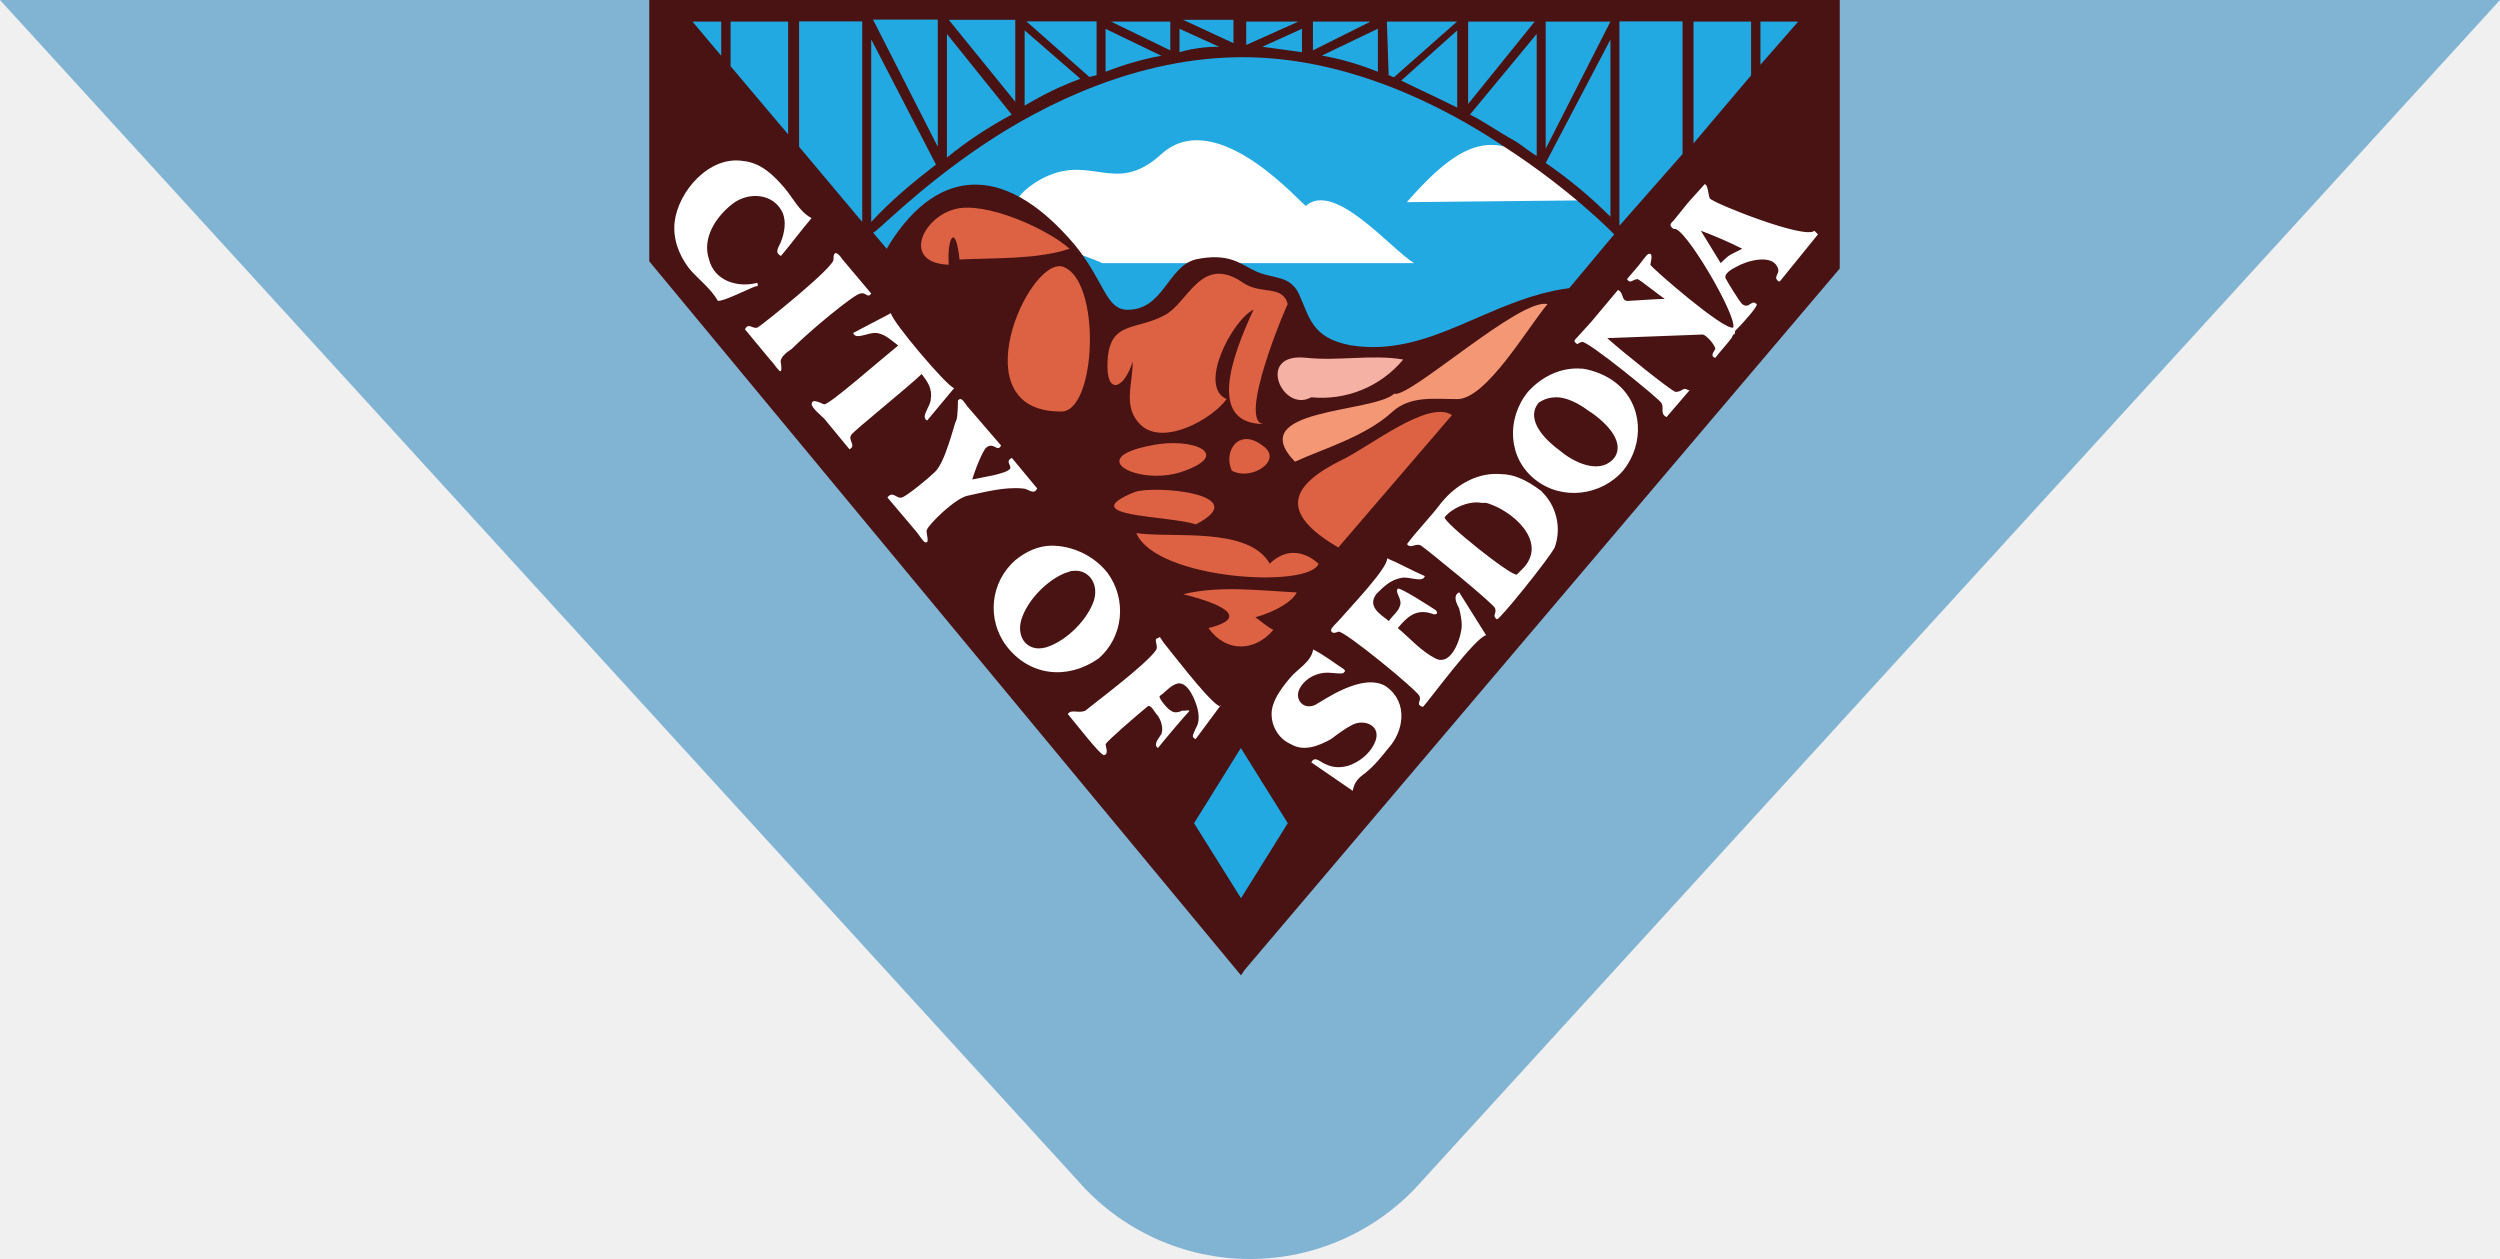
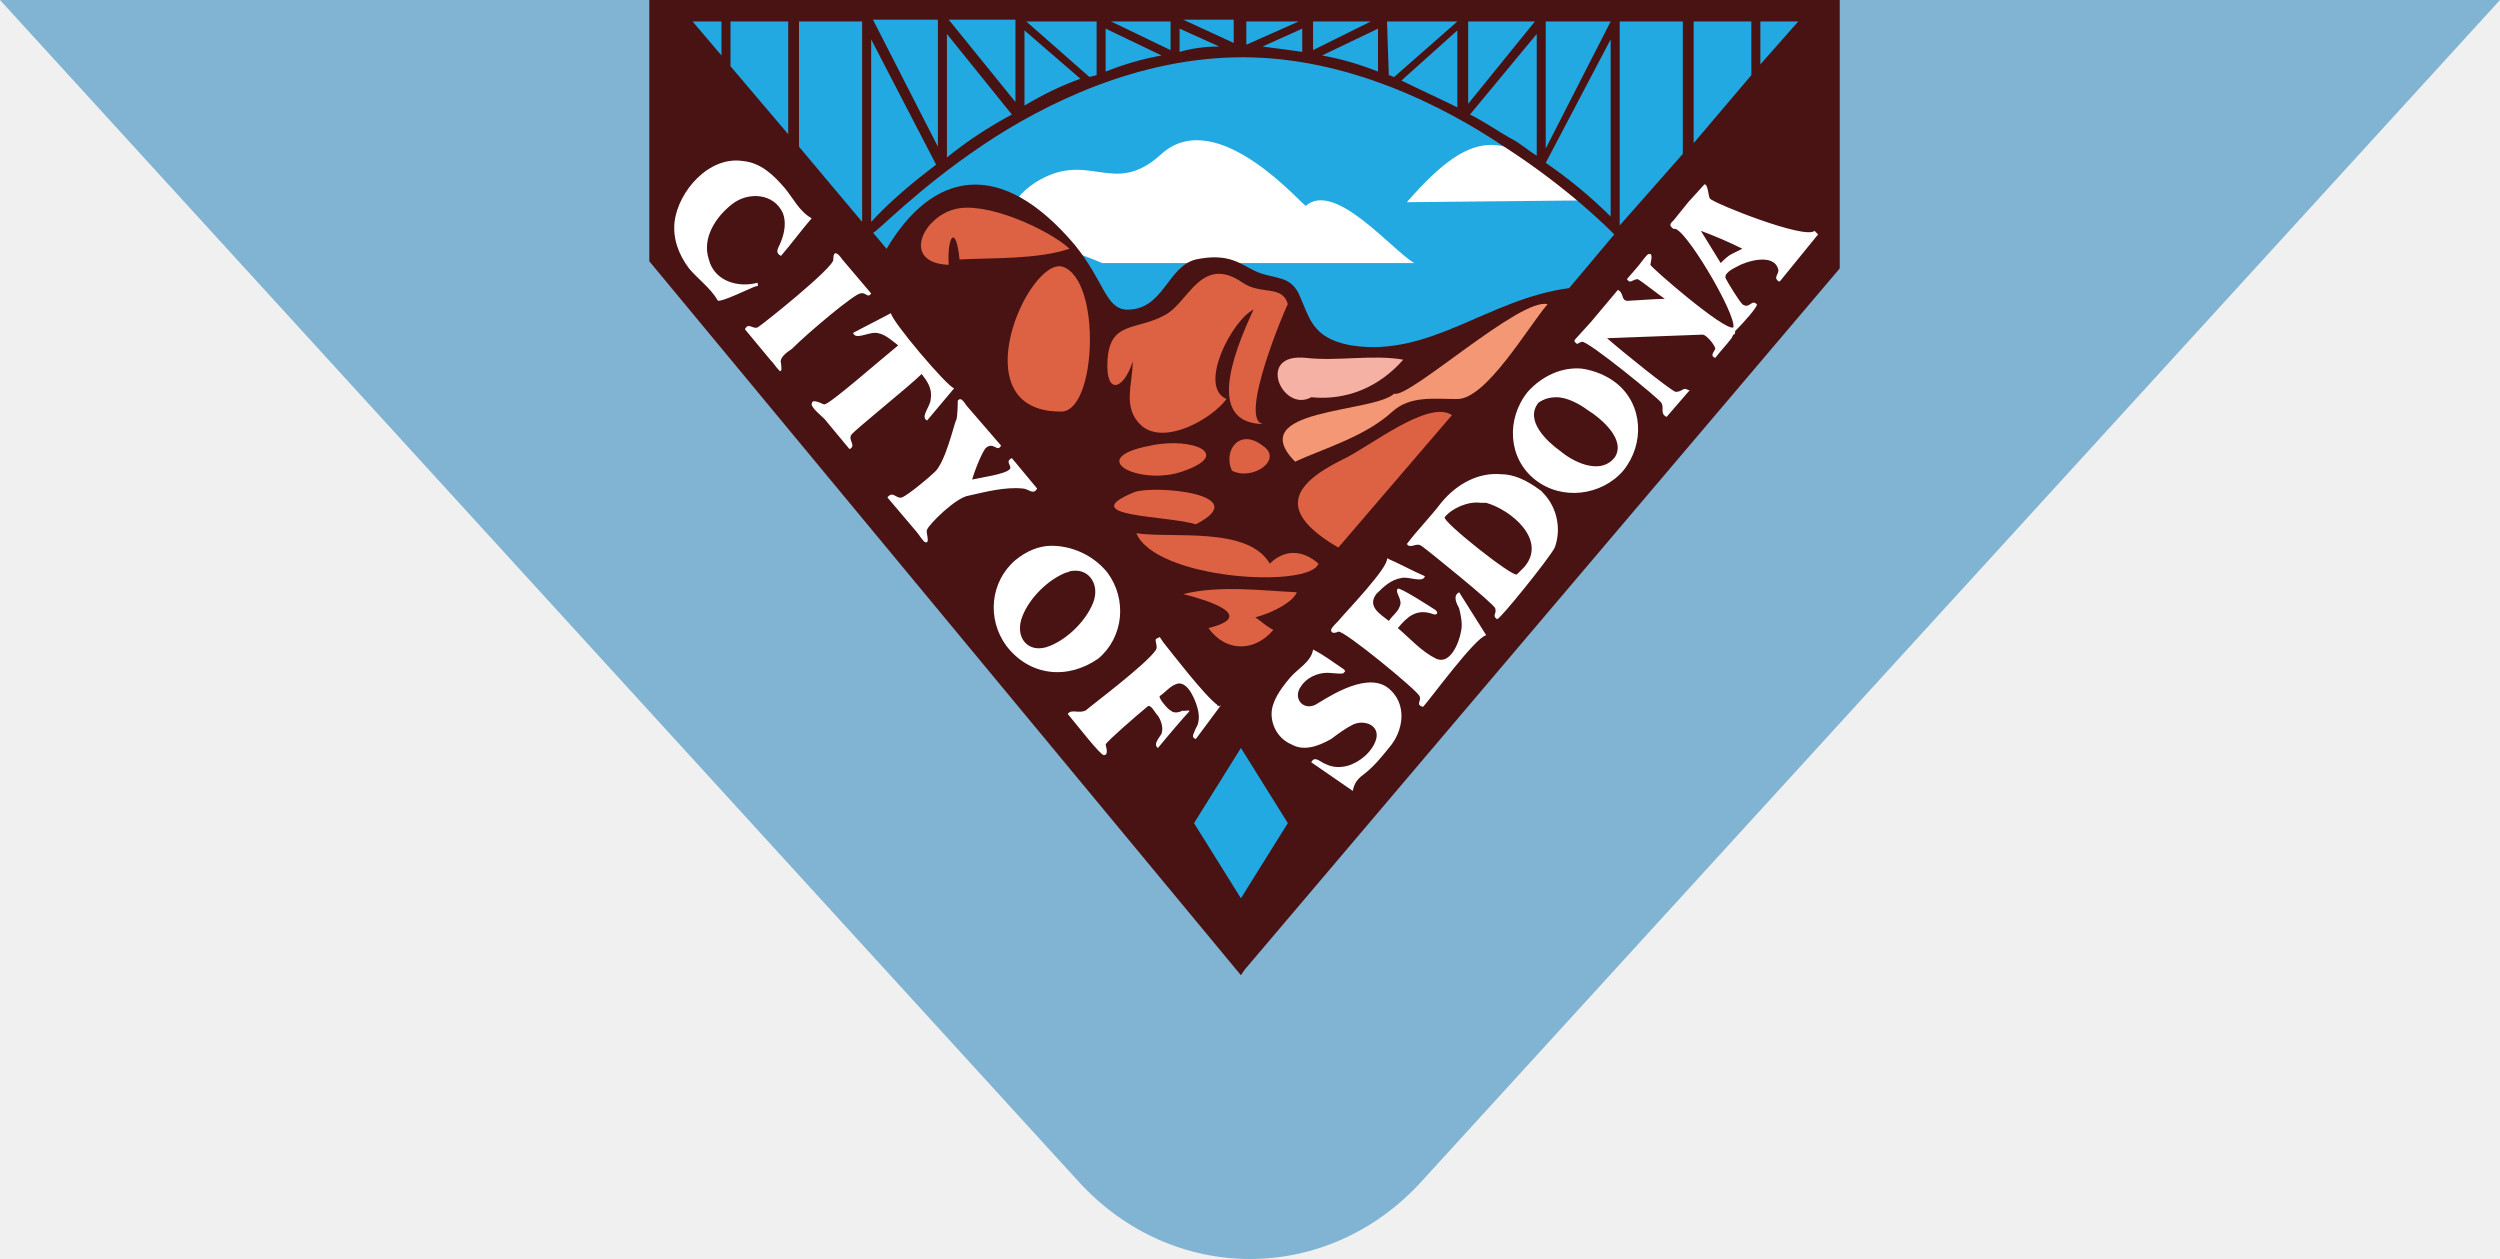
- <svg xmlns="http://www.w3.org/2000/svg" width="139" height="70" fill="none">
-   <path d="M139 0H0l59.93 65.65a12.7 12.7 0 0 0 19.14 0L139 0Z" fill="#81B3D3" />
-   <path d="M36.8.5 69 38.2 101.09.7 36.8.5Z" fill="#23A9E1" />
-   <path d="M61.27 14.63h17.35c-1.3-.8-4.41-4.58-6.01-3.19-.1.1-4.92-5.67-8.03-2.88-2.7 2.48-4-.3-7.02 1.59-3.6 2.39 2 3.68 3.71 4.47Zm26.78-3.49-9.83.1c3.91-4.47 5.62-3.98 9.83-.1Z" fill="#fff" />
-   <path d="M97.88 3.58V1.2h2.1l-2.1 2.4Zm-49.34 9.35c.1.1 2.4-2.38 6.11-4.87 3.41-2.29 8.63-4.88 14.45-4.88 5.81 0 11.13 2.69 14.54 4.98 3.7 2.39 6.01 4.77 6.11 4.87l-2.5 2.99c-4.52.6-7.73 3.88-12.14 3.18-2.2-.4-2.3-1.59-2.9-2.88-.5-1-1.31-.8-2.31-1.2-.9-.4-1.5-1.1-3.41-.7-1.6.4-1.8 2.9-3.91 2.8-1.1-.1-1.2-1.6-2.81-3.59-4.11-4.87-7.92-4.18-10.53.3L68.89 37.1 48.54 12.93ZM40.1 1.2v1.9l-1.6-1.9h1.6Zm54.06 0h3.2v2.99l-3.2 3.78V1.19Zm-4.12 11.35V1.19h3.51v7.37l-3.5 3.98c.1 0 0 0 0 0Zm-.5-10.35v9.85c-1.1-1.1-2.3-2.1-3.6-2.99l3.6-6.86Zm-4.1-.3v6.77c-.51-.3-.91-.7-1.51-1-.7-.4-1.4-.9-2.2-1.3l3.7-4.47Zm-4.42-.2v4.28c-1-.5-2.1-1-3.11-1.5l3.1-2.78Zm.6-.5h3.71l-3.7 4.58V1.19Zm4.31 0h3.61l-3.6 7.07V1.19Zm-8.82 0h3.9l-3.5 3.09c-.1 0-.2-.1-.3-.1l-.1-2.99Zm-.5.4v2.39c-1-.4-2-.7-3.11-.9l3.1-1.49Zm-4.22 0v1.3l-2.2-.3 2.2-1Zm-6.81 0 2.2 1c-.8 0-1.5.1-2.2.3v-1.3Zm-4.12 0 3.11 1.5c-1.1.2-2.1.5-3.1.89V1.59Zm3.61 1.2-3.3-1.6h3.3v1.6Zm3.51-.4-2.8-1.3h2.8v1.3Zm.7-1.2h2.91l-2.9 1.3v-1.3Zm3.72 0h3.2l-3.2 1.6v-1.6ZM60.57 4.28l-3.5-3.09h3.9v2.99l-.4.1Zm-3.6-2.59 3.1 2.69c-1.1.4-2.1.9-3.1 1.49V1.69Zm-4.32.2 3.6 4.48c-1.3.7-2.5 1.49-3.6 2.39V1.89Zm-4.21.3 3.6 6.96c-1.3 1-2.5 2-3.6 3.19V2.19Zm3.7 5.97-3.6-7.07h3.6v7.07Zm4.32-2.49L52.75 1.1h3.7v4.58Zm-12.64 1.8-3.2-3.79V1.2h3.2v6.27Zm.6-6.28h3.52v11.15l-3.51-4.18V1.19ZM69.3 0H36.1v14.53L69 54.23l.2-.3 33.09-39V0h-33Z" fill="#491213" />
-   <path d="m66.39 45.77 2.6-4.18 2.61 4.18-2.6 4.17-2.61-4.17Z" fill="#23A9E1" />
-   <path d="M74.41 30.44c-3.4-1.99-2.6-3.48.2-4.87 1.5-.7 4.81-3.38 6.12-2.49l-6.32 7.36Zm-2.3 2.5c-2.01-.1-4.32-.4-6.32.1 1.2.29 4.2 1.18 1.4 1.88 1 1.4 2.6 1.3 3.61.1-.4-.2-.7-.5-1-.7 1.1-.3 2.1-.9 2.3-1.39Zm1.2-1.6c-.9-.8-1.9-.8-2.71 0-1.2-2.09-5.42-1.4-7.42-1.7 1.1 2.6 9.63 3.1 10.13 1.7Zm-6.82-2.19c-1.6-.5-6.82-.4-3.41-1.79 1.1-.4 6.72.1 3.4 1.8Zm2-2.98c-.5-1.1.4-2.4 1.7-1.4 1.21.8-.6 2-1.7 1.4Zm-2.9.1c-2.31.7-5.32-.8-1.6-1.5 2.3-.5 4.7.5 1.6 1.5.1 0-.1 0 0 0Zm-2.61-6.17c-.5 1.59-1.5 1.89-1.4 0 .1-2.3 1.6-1.7 3.2-2.59 1.3-.7 2-3.38 4.32-1.8 1 .7 2.2.1 2.5 1.2 0-.1-2.9 6.67-1.3 6.67-3.21 0-1.8-3.78-.6-6.37-1.2.6-3.11 4.28-1.5 4.98-.8 1.1-3.42 2.58-4.72 1.49-1.1-1-.5-2.29-.5-3.58Zm-4.01 2.78c-5.62 0-1.8-8.55.1-8.06 2.2.7 1.9 8.16-.1 8.06Zm-6.22-8.16c-2.6-.1-1.5-2.58.3-3.08 1.7-.5 5.21 1.1 6.42 2.19-1.8.6-4.11.5-6.12.6-.2-2-.7-1.3-.6.3Z" fill="#DC6243" />
-   <path d="M72 25.67c-2.9-2.99 4.32-2.69 5.52-3.78.8.3 7.02-5.37 8.52-4.98-1.1 1.3-3.4 5.28-5.01 5.28-1.3 0-2.6-.2-3.61.7-1.5 1.39-3.91 2.08-5.42 2.78Z" fill="#F49774" />
-   <path d="M72.9 22.09c-1.6.9-3.1-2.49-.3-2.2 1.81.2 3.72-.2 5.42.1a5.9 5.9 0 0 1-5.11 2.1Z" fill="#F4B1A4" />
-   <path d="M51.25 20.8c.3.4.6.79.5 1.39 0 .4-.6 1-.2 1.19l1.5-1.8c-.4-.09-3.51-3.77-3.51-4.17l-2.1 1.1c.1.4.8 0 1.2 0 .5 0 .9.4 1.3.7-1.1.89-3.8 3.27-4.11 3.27-.1 0-.7-.4-.7 0 0 .2.6.7.7.8l1.4 1.7c.4-.2-.1-.5.1-.8.1-.2 3.21-2.69 3.92-3.39Zm-3.41-4.48c.3-.1.4.3.6 0l-1.6-1.9c-.2-.3-.5-.6-.5 0 .1.4-4.02 3.69-4.22 3.79-.3.1-.5-.3-.7.1l1.4 1.69c.2.2.3.4.5.6.2.2.1-.4.1-.4-.1-.3.3-.6.6-.8 1-1 3.51-3.08 3.82-3.08Zm-5.72-.6c-1.1.3-2.4-.1-2.7-1.3-.4-1.19.4-2.38 1.3-3.08.9-.7 2.3-.6 2.8.5.2.5.1 1.1-.1 1.6-.1.29-.4.59 0 .79.6-.7 1.1-1.4 1.7-2.1-.7-.39-1-1.09-1.5-1.68-.6-.7-1.3-1.4-2.3-1.5-1.9-.3-3.61 1.7-3.81 3.39-.1.9.2 1.79.8 2.58.5.6 1.2 1.1 1.6 1.8.2.1 1.8-.7 2.1-.8.21 0 .1-.1.1-.2-.5.2 0 0 0 0ZM67.69 39.2c-.7-.5-2.6-2.99-3-3.48l-.2-.3-.2.1c-.1.1.1.4 0 .6-.5.8-3.72 3.18-3.92 3.38-.4.2-.8-.1-1 .2.5.6 1.8 2.28 2 2.28.3 0 .1-.5.1-.6.1-.2 1.7-1.58 2.31-2.08.2-.2.4.3.6.5.2.3.3.7.2 1-.1.19-.5.59-.2.79.4-.5 1.5-1.8 1.7-2 .2-.2-.4 0-.3-.1-.2.1-.5.2-.7 0-.1 0-.7-.69-.6-.79.3-.2.6-.6 1-.7.6-.1 1 1 1.1 1.4.1.4.1.8-.1 1.1-.1.3-.3.49 0 .59l1.41-1.9c0 .1-.1.1-.2 0-.1 0 .1.1 0 0Zm-9.22-8.86c-.7 0-1.4.3-2.01.8a3.52 3.52 0 0 0-.5 4.78c1.3 1.69 3.4 1.89 5.11.7 1.4-1.2 1.6-3.3.5-4.78-.8-1-2-1.5-3.1-1.5Zm1.2 1.4c.9-.1 1.5.8 1.1 1.79-.4 1-1.4 1.99-2.4 2.39-1.2.5-2.01-.5-1.5-1.7.4-.99 1.4-1.99 2.4-2.38.1 0 .2-.1.4-.1Zm-2.8-4.58c.3 0 .6.4.8 0l-1.41-1.7c-.4.2 0 .4-.1.6-.2.3-1.7.5-2.1.6.1-.4.6-1.69.8-1.79.4-.3.6.3.8-.1l-1.8-2.09c-.2-.2-.4-.7-.6-.4 0 0 0 1-.1 1.1-.11.2-.61 2.39-1.21 2.89-.3.3-1.5 1.29-1.8 1.39-.3.1-.5-.4-.81 0l1.6 1.89c.1.1.4.6.5.6.3.1 0-.6.1-.7.1-.3 1.61-1.8 2.31-1.9.9-.19 2-.49 3.01-.39.2 0-.2 0 0 0Zm24.26 6.67c.1.4.2.9.1 1.29-.1.6-.6 1.89-1.4 1.5-.8-.4-1.4-1.1-2.11-1.7.5-.6 1-1.1 1.9-.8.2.1.4 0 .2-.2-.3-.2-2-1.29-2.1-1.19-.2.2.3.6.1 1-.1.3-.4.5-.6.8-.5-.4-1.2-.8-.7-1.5.4-.4.8-.8 1.4-.9.4-.1 1.2.3 1.3-.1-.7-.3-1.4-.7-2.1-.99.1.5-2.2 2.89-2.7 3.48-.1.1-.41.4-.41.5 0 .3.4.1.4.1.3-.1 4.41 3.28 4.51 3.58.1.2-.1.4 0 .5 0 0 .1.1.2.1.3-.3 2.91-3.88 3.51-3.98l-1.5-2.39c-.4.2-.1.7 0 .9Zm-4.01 4.37c-1.3-.9-3.61.8-4.01 1-.7.3-1.2-.4-.8-1 .3-.5.9-.8 1.5-.8.2 0 .9.1.9 0 .1-.1.1-.1 0-.2-.6-.39-1.1-.79-1.7-1.09-.1.7-.9 1.1-1.3 1.6-.5.6-1.01 1.29-1.01 1.99s.4 1.39 1.1 1.69c.7.4 1.5.1 2.21-.3.4-.3.8-.6 1.2-.8.6-.3 1.5 0 1.3.8-.2.7-.9 1.3-1.6 1.5-.4.1-.8.1-1.2-.1-.3-.1-.6-.5-.8-.1l2.3 1.58c.1-.5.3-.7.7-.99.5-.4.9-.9 1.3-1.4.81-.89 1.11-2.48-.1-3.38Zm17.65-27.95c0 .1 0 .1 0 0l-.9 1-.8.99c-.2.2-.3.3 0 .5.5-.3 3.5 4.77 3.3 5.47-.5.2-4.51-3.29-4.61-3.49 0-.1.2-.7-.1-.6-.1 0-.5.6-.6.7l-.6.7c.2.3.3 0 .6 0 .2.1 1.2.9 1.5 1.1-.5 0-1.7.1-1.9.1-.6.1-.3-.4-.7-.6l-1.5 1.79-.91 1v.1c.2.2.1.1.4 0 .3-.1 4.31 3.18 4.41 3.38.2.3-.1.6.3.8l1.2-1.4c.1-.1.1-.1 0-.1-.3-.2-.3.1-.7.1-.3-.1-2.9-2.19-3.8-2.99l5.3-.2c.2 0 .71.6.71.8-.1.2-.3.4 0 .5.3-.4.6-.7.9-1.1l.1-.2c.1 0 .1-.1.1-.2l.1-.1c.3-.3 1.2-1.29 1.1-1.39-.3-.3-.4.3-.8 0-.2-.2-.8-1.2-.9-1.39-.2-.3.4-.6.6-.7.5-.3 2.1-.8 2.31.2 0 .2-.2.4-.1.5 0 0 .1.2.2.1l2.1-2.59-.2-.2c-.5.5-5.51-1.49-5.81-1.79-.1-.2-.1-.8-.3-.8Zm-.2 2.58c.8.3 1.5.6 2.3 1l-.6.3c-.2.1-.4.3-.6.5l-1.1-1.8Zm-6.62 7.67c-1.1-.1-2.2.4-3 1.29-1.21 1.5-1.11 3.68.4 4.87 1.5 1.2 3.7.9 4.9-.5 1.2-1.49 1.1-3.68-.4-4.87-.5-.4-1.2-.7-1.9-.8Zm-1.4 1.59c.6 0 1.3.4 1.7.7.8.5 2.2 1.68 1.5 2.68 0-.1.1-.1-.1.1-.8.8-2.2.1-2.9-.5-.7-.5-2.01-1.69-1.2-2.68.3-.2.6-.3 1-.3Zm-3.11 4.27c-1.2-.1-2.41.5-3.31 1.6-.6.8-1.3 1.49-1.9 2.29.2.3.5-.1.8.1.3.2 4.1 3.28 4.1 3.48.1.3-.2.4.1.6.1.1 2.91-3.39 3.21-3.99.4-1.09.1-2.38-.8-3.18.1.1.2.1 0 0-.8-.6-1.5-.9-2.2-.9Zm-1.1 1.6h.3c1.4.4 3.4 2.09 2.1 3.58l-.4.4c-.2.2-4.21-2.99-4.01-3.19.4-.5 1.3-.9 2-.8Z" fill="#fff" />
+ <svg xmlns="http://www.w3.org/2000/svg" width="139" height="70" viewBox="0 0 139 70" fill="none">
+   <path d="M139 0H0L59.931 65.653C65.169 71.449 73.831 71.449 79.069 65.653L139 0Z" fill="#81B3D3" />
+   <path d="M36.804 0.497L68.995 38.204L101.086 0.696L36.804 0.497Z" fill="#23A9E1" />
+   <path d="M61.273 14.625H78.623C77.319 13.829 74.21 10.048 72.606 11.441C72.505 11.541 67.692 5.77 64.583 8.556C61.875 11.043 60.571 8.258 57.563 10.148C53.953 12.536 59.569 13.829 61.273 14.625ZM88.049 11.143L78.221 11.242C82.132 6.765 83.837 7.263 88.049 11.143Z" fill="white" />
+   <path d="M97.877 3.582V1.194H99.983L97.877 3.582ZM48.537 12.934C48.637 13.033 50.944 10.546 54.654 8.059C58.064 5.77 63.279 3.184 69.095 3.184C74.912 3.184 80.227 5.87 83.636 8.158C87.347 10.546 89.653 12.934 89.754 13.033L87.247 16.018C82.734 16.615 79.525 19.898 75.112 19.202C72.906 18.804 72.806 17.61 72.204 16.316C71.703 15.322 70.9 15.521 69.898 15.123C68.995 14.725 68.393 14.028 66.488 14.426C64.883 14.824 64.683 17.311 62.577 17.212C61.474 17.112 61.373 15.62 59.769 13.63C55.657 8.755 51.846 9.452 49.239 13.929L68.895 37.11L48.537 12.934ZM40.113 1.194V3.084L38.509 1.194H40.113ZM94.166 1.194H97.375V4.179L94.166 7.959V1.194ZM90.055 12.536V1.194H93.565V8.556L90.055 12.536C90.055 12.536 90.155 12.536 90.055 12.536ZM89.553 2.189V12.038C88.45 10.944 87.247 9.949 85.943 9.054L89.553 2.189ZM85.442 1.89V8.656C84.94 8.357 84.539 7.959 83.937 7.661C83.235 7.263 82.533 6.765 81.731 6.367L85.442 1.89ZM81.029 1.691V5.969C80.026 5.472 78.923 4.974 77.92 4.477L81.029 1.691ZM81.631 1.194H85.341L81.631 5.77V1.194ZM85.943 1.194H89.553L85.943 8.258V1.194ZM77.118 1.194H81.029L77.519 4.278C77.419 4.278 77.319 4.179 77.218 4.179L77.118 1.194ZM76.617 1.592V3.98C75.614 3.582 74.611 3.283 73.508 3.084L76.617 1.592ZM72.405 1.592V2.885C71.703 2.786 71.001 2.686 70.198 2.587L72.405 1.592ZM65.585 1.592L67.792 2.587C66.989 2.587 66.287 2.686 65.585 2.885V1.592ZM61.474 1.592L64.582 3.084C63.479 3.283 62.477 3.582 61.474 3.98V1.592ZM65.084 2.786L61.775 1.194H65.084V2.786ZM68.594 2.388L65.786 1.094H68.594V2.388ZM69.296 1.194H72.204L69.296 2.487V1.194ZM73.006 1.194H76.216L73.006 2.786V1.194ZM60.571 4.278L57.061 1.194H60.972V4.179L60.571 4.278ZM56.961 1.691L60.07 4.378C58.967 4.776 57.964 5.273 56.961 5.87V1.691ZM52.649 1.89L56.259 6.367C54.955 7.064 53.752 7.86 52.649 8.755V1.89ZM48.437 2.189L52.047 9.153C50.743 10.148 49.54 11.143 48.437 12.337V2.189ZM52.147 8.158L48.537 1.094H52.147V8.158ZM56.459 5.671L52.749 1.094H56.459V5.671ZM43.824 7.462L40.615 3.681V1.194H43.824V7.462ZM44.425 1.194H47.935V12.337L44.425 8.158V1.194ZM69.296 0H36.102V14.526L68.995 54.222L69.196 53.924L102.289 14.924V0H69.296Z" fill="#491213" />
+   <path d="M66.388 45.766L68.995 41.587L71.603 45.766L68.995 49.944L66.388 45.766Z" fill="#23A9E1" />
+   <path d="M74.411 30.444C71.001 28.454 71.803 26.962 74.611 25.569C76.115 24.872 79.425 22.186 80.728 23.082L74.411 30.444ZM72.104 32.931C70.098 32.832 67.792 32.533 65.786 33.031C66.99 33.329 69.998 34.224 67.19 34.921C68.193 36.314 69.798 36.214 70.8 35.02C70.399 34.822 70.098 34.523 69.798 34.324C70.901 34.026 71.903 33.429 72.104 32.931ZM73.308 31.339C72.405 30.543 71.402 30.543 70.6 31.339C69.396 29.25 65.184 29.947 63.179 29.648C64.282 32.235 72.806 32.732 73.308 31.339ZM66.488 29.151C64.884 28.653 59.669 28.753 63.079 27.36C64.182 26.962 69.798 27.459 66.488 29.151ZM68.494 26.166C67.993 25.072 68.895 23.778 70.199 24.773C71.402 25.569 69.597 26.763 68.494 26.166ZM65.586 26.265C63.279 26.962 60.271 25.469 63.981 24.773C66.288 24.276 68.695 25.27 65.586 26.265C65.485 26.265 65.686 26.265 65.586 26.265ZM62.978 20.097C62.477 21.689 61.474 21.987 61.574 20.097C61.675 17.809 63.179 18.406 64.783 17.51C66.087 16.814 66.789 14.128 69.096 15.719C70.098 16.416 71.302 15.819 71.603 16.913C71.603 16.814 68.695 23.579 70.299 23.579C67.09 23.579 68.494 19.799 69.697 17.212C68.494 17.809 66.588 21.49 68.193 22.186C67.391 23.281 64.783 24.773 63.48 23.679C62.377 22.684 62.978 21.39 62.978 20.097ZM58.967 22.883C53.351 22.883 57.162 14.326 59.067 14.824C61.273 15.52 60.973 22.982 58.967 22.883ZM52.749 14.725C50.142 14.625 51.245 12.138 53.05 11.64C54.755 11.143 58.265 12.735 59.468 13.829C57.663 14.426 55.357 14.326 53.351 14.426C53.151 12.436 52.649 13.133 52.749 14.725Z" fill="#DC6243" />
+   <path d="M72.004 25.669C69.096 22.684 76.316 22.982 77.519 21.888C78.322 22.186 84.539 16.515 86.044 16.913C84.941 18.207 82.634 22.186 81.029 22.186C79.726 22.186 78.422 21.987 77.419 22.883C75.915 24.276 73.508 24.972 72.004 25.669Z" fill="#F49774" />
+   <path d="M72.906 22.087C71.302 22.982 69.797 19.6 72.605 19.898C74.41 20.097 76.316 19.699 78.02 19.997C76.717 21.49 74.912 22.286 72.906 22.087Z" fill="#F4B1A4" />
+   <path d="M51.245 20.794C51.546 21.192 51.847 21.589 51.747 22.186C51.747 22.584 51.145 23.181 51.546 23.38L53.05 21.589C52.649 21.49 49.54 17.809 49.54 17.411L47.434 18.505C47.535 18.903 48.237 18.505 48.638 18.505C49.139 18.505 49.54 18.903 49.941 19.202C48.838 20.097 46.131 22.485 45.83 22.485C45.73 22.485 45.128 22.087 45.128 22.485C45.128 22.684 45.73 23.181 45.83 23.281L47.234 24.972C47.635 24.773 47.134 24.475 47.334 24.176C47.434 23.977 50.543 21.49 51.245 20.794ZM47.836 16.317C48.136 16.217 48.237 16.615 48.437 16.317L46.833 14.426C46.632 14.128 46.331 13.829 46.331 14.426C46.432 14.824 42.32 18.107 42.119 18.207C41.819 18.306 41.618 17.908 41.417 18.306C41.919 18.903 42.32 19.401 42.821 19.998C43.022 20.197 43.122 20.396 43.323 20.595C43.523 20.794 43.423 20.197 43.423 20.197C43.323 19.898 43.724 19.6 44.025 19.401C45.028 18.406 47.535 16.317 47.836 16.317ZM42.119 15.72C41.016 16.018 39.713 15.62 39.412 14.426C39.011 13.232 39.813 12.038 40.715 11.342C41.618 10.646 43.022 10.745 43.523 11.839C43.724 12.337 43.624 12.934 43.423 13.431C43.323 13.73 43.022 14.028 43.423 14.227C44.025 13.531 44.526 12.834 45.128 12.138C44.426 11.74 44.125 11.043 43.624 10.447C43.022 9.75 42.32 9.054 41.317 8.954C39.412 8.656 37.707 10.646 37.506 12.337C37.406 13.232 37.707 14.128 38.309 14.924C38.81 15.521 39.512 16.018 39.913 16.714C40.114 16.814 41.718 16.018 42.019 15.918C42.22 15.918 42.119 15.819 42.119 15.72C42.119 15.72 41.618 15.918 42.119 15.72ZM67.692 39.199C66.99 38.702 65.084 36.215 64.683 35.717L64.483 35.419L64.282 35.518C64.182 35.617 64.382 35.916 64.282 36.115C63.781 36.911 60.572 39.299 60.371 39.498C59.97 39.697 59.569 39.398 59.368 39.697C59.87 40.294 61.173 41.985 61.374 41.985C61.675 41.985 61.474 41.487 61.474 41.388C61.574 41.189 63.179 39.796 63.781 39.299C63.981 39.1 64.182 39.597 64.382 39.796C64.583 40.095 64.683 40.493 64.583 40.791C64.483 40.99 64.082 41.388 64.382 41.587C64.784 41.09 65.887 39.796 66.087 39.597C66.288 39.398 65.686 39.597 65.786 39.498C65.586 39.597 65.285 39.697 65.084 39.498C64.984 39.498 64.382 38.801 64.483 38.702C64.784 38.503 65.084 38.105 65.486 38.005C66.087 37.906 66.488 39 66.589 39.398C66.689 39.796 66.689 40.194 66.488 40.492C66.388 40.791 66.188 40.99 66.488 41.09L67.892 39.199C67.892 39.299 67.792 39.299 67.692 39.199C67.792 39.299 67.591 39.199 67.692 39.199ZM58.466 30.345C57.764 30.345 57.062 30.643 56.46 31.14C55.056 32.334 54.855 34.424 55.959 35.916C57.262 37.607 59.368 37.806 61.073 36.612C62.477 35.419 62.678 33.329 61.574 31.837C60.772 30.842 59.569 30.345 58.466 30.345ZM59.669 31.737C60.572 31.638 61.173 32.533 60.772 33.528C60.371 34.523 59.368 35.518 58.365 35.916C57.162 36.413 56.36 35.419 56.861 34.225C57.262 33.23 58.265 32.235 59.268 31.837C59.368 31.837 59.468 31.737 59.669 31.737ZM56.861 27.161C57.162 27.161 57.463 27.559 57.663 27.161L56.259 25.47C55.858 25.669 56.259 25.867 56.159 26.067C55.959 26.365 54.454 26.564 54.053 26.663C54.153 26.265 54.655 24.972 54.855 24.873C55.257 24.574 55.457 25.171 55.658 24.773L53.853 22.684C53.652 22.485 53.451 21.987 53.251 22.286C53.251 22.286 53.251 23.281 53.151 23.38C53.05 23.579 52.549 25.768 51.947 26.265C51.646 26.564 50.443 27.559 50.142 27.658C49.841 27.758 49.641 27.26 49.34 27.658L50.944 29.549C51.045 29.648 51.346 30.146 51.446 30.146C51.747 30.245 51.446 29.549 51.546 29.449C51.646 29.151 53.151 27.658 53.853 27.559C54.755 27.36 55.858 27.061 56.861 27.161C56.66 27.161 57.062 27.161 56.861 27.161ZM81.13 33.827C81.23 34.225 81.33 34.722 81.23 35.12C81.13 35.717 80.628 37.01 79.826 36.612C79.024 36.215 78.422 35.518 77.72 34.921C78.222 34.324 78.723 33.827 79.626 34.125C79.826 34.225 80.027 34.125 79.826 33.926C79.525 33.727 77.82 32.633 77.72 32.732C77.52 32.931 78.021 33.329 77.82 33.727C77.72 34.026 77.419 34.225 77.219 34.523C76.717 34.125 76.015 33.727 76.517 33.031C76.918 32.633 77.319 32.235 77.921 32.135C78.322 32.036 79.124 32.434 79.224 32.036C78.522 31.737 77.82 31.34 77.118 31.041C77.219 31.538 74.912 33.926 74.411 34.523C74.311 34.623 74.01 34.921 74.01 35.021C74.01 35.319 74.411 35.12 74.411 35.12C74.712 35.021 78.823 38.403 78.924 38.702C79.024 38.901 78.823 39.1 78.924 39.199C78.924 39.199 79.024 39.299 79.124 39.299C79.425 39 82.032 35.419 82.634 35.319C82.133 34.523 81.631 33.727 81.13 32.931C80.729 33.13 81.029 33.628 81.13 33.827ZM77.118 38.204C75.815 37.309 73.508 39 73.107 39.199C72.405 39.498 71.904 38.801 72.305 38.204C72.606 37.707 73.207 37.408 73.809 37.408C74.01 37.408 74.712 37.508 74.712 37.408C74.812 37.309 74.812 37.309 74.712 37.209C74.11 36.811 73.609 36.413 73.007 36.115C72.906 36.811 72.104 37.209 71.703 37.707C71.202 38.304 70.7 39 70.7 39.697C70.7 40.393 71.101 41.09 71.803 41.388C72.505 41.786 73.308 41.487 74.01 41.09C74.411 40.791 74.812 40.492 75.213 40.294C75.815 39.995 76.717 40.294 76.517 41.09C76.316 41.786 75.614 42.383 74.912 42.582C74.511 42.681 74.11 42.681 73.709 42.482C73.408 42.383 73.107 41.985 72.906 42.383L75.213 43.975C75.313 43.477 75.514 43.278 75.915 42.98C76.416 42.582 76.818 42.084 77.219 41.587C78.021 40.691 78.322 39.1 77.118 38.204ZM94.768 10.248C94.768 10.347 94.768 10.347 94.768 10.248L93.866 11.242L93.064 12.237C92.863 12.436 92.763 12.536 93.064 12.735C93.565 12.436 96.573 17.51 96.373 18.207C95.871 18.406 91.86 14.924 91.76 14.725C91.76 14.625 91.96 14.028 91.66 14.128C91.559 14.128 91.158 14.725 91.058 14.824L90.456 15.521C90.657 15.819 90.757 15.521 91.058 15.521C91.258 15.62 92.261 16.416 92.562 16.615C92.061 16.615 90.857 16.714 90.657 16.714C90.055 16.814 90.356 16.317 89.955 16.117L88.451 17.908L87.548 18.903C87.548 18.903 87.548 18.903 87.548 19.003C87.749 19.202 87.648 19.102 87.949 19.003C88.25 18.903 92.261 22.186 92.362 22.385C92.562 22.684 92.261 22.982 92.662 23.181L93.866 21.788C93.966 21.689 93.966 21.689 93.866 21.689C93.565 21.49 93.565 21.788 93.164 21.788C92.863 21.689 90.256 19.6 89.353 18.804L94.668 18.605C94.869 18.605 95.37 19.202 95.37 19.401C95.27 19.6 95.069 19.799 95.37 19.898C95.671 19.5 95.972 19.202 96.273 18.804L96.373 18.605C96.473 18.605 96.473 18.505 96.473 18.406L96.573 18.306C96.874 18.008 97.777 17.013 97.677 16.913C97.376 16.615 97.275 17.212 96.874 16.913C96.674 16.714 96.072 15.72 95.972 15.521C95.771 15.222 96.373 14.924 96.573 14.824C97.075 14.526 98.679 14.028 98.88 15.023C98.88 15.222 98.679 15.421 98.78 15.521C98.78 15.521 98.88 15.72 98.98 15.62L101.086 13.033C100.986 12.934 100.986 12.934 100.886 12.834C100.384 13.332 95.37 11.342 95.069 11.043C94.969 10.845 94.969 10.248 94.768 10.248ZM94.568 12.834C95.37 13.133 96.072 13.431 96.874 13.829C96.674 13.929 96.473 14.028 96.273 14.128C96.072 14.227 95.871 14.426 95.671 14.625L94.568 12.834ZM87.949 20.495C86.846 20.396 85.743 20.893 84.941 21.788C83.737 23.281 83.837 25.47 85.342 26.663C86.846 27.857 89.052 27.559 90.256 26.166C91.459 24.674 91.359 22.485 89.855 21.291C89.353 20.893 88.651 20.595 87.949 20.495ZM86.545 22.087C87.147 22.087 87.849 22.485 88.25 22.783C89.052 23.281 90.456 24.475 89.754 25.47C89.754 25.37 89.855 25.37 89.654 25.569C88.852 26.365 87.448 25.669 86.746 25.072C86.044 24.574 84.74 23.38 85.542 22.385C85.843 22.186 86.144 22.087 86.545 22.087ZM83.436 26.365C82.233 26.265 81.029 26.862 80.127 27.957C79.525 28.753 78.823 29.449 78.222 30.245C78.422 30.544 78.723 30.146 79.024 30.345C79.325 30.544 83.135 33.628 83.135 33.827C83.236 34.125 82.935 34.225 83.236 34.424C83.336 34.523 86.144 31.041 86.445 30.444C86.846 29.35 86.545 28.056 85.642 27.26C85.743 27.36 85.843 27.36 85.642 27.26C84.84 26.663 84.138 26.365 83.436 26.365ZM82.333 27.957C82.433 27.957 82.534 27.957 82.634 27.957C84.038 28.355 86.044 30.046 84.74 31.538C84.539 31.737 84.74 31.538 84.339 31.936C84.138 32.135 80.127 28.952 80.328 28.753C80.729 28.255 81.631 27.857 82.333 27.957Z" fill="white" />
</svg>
